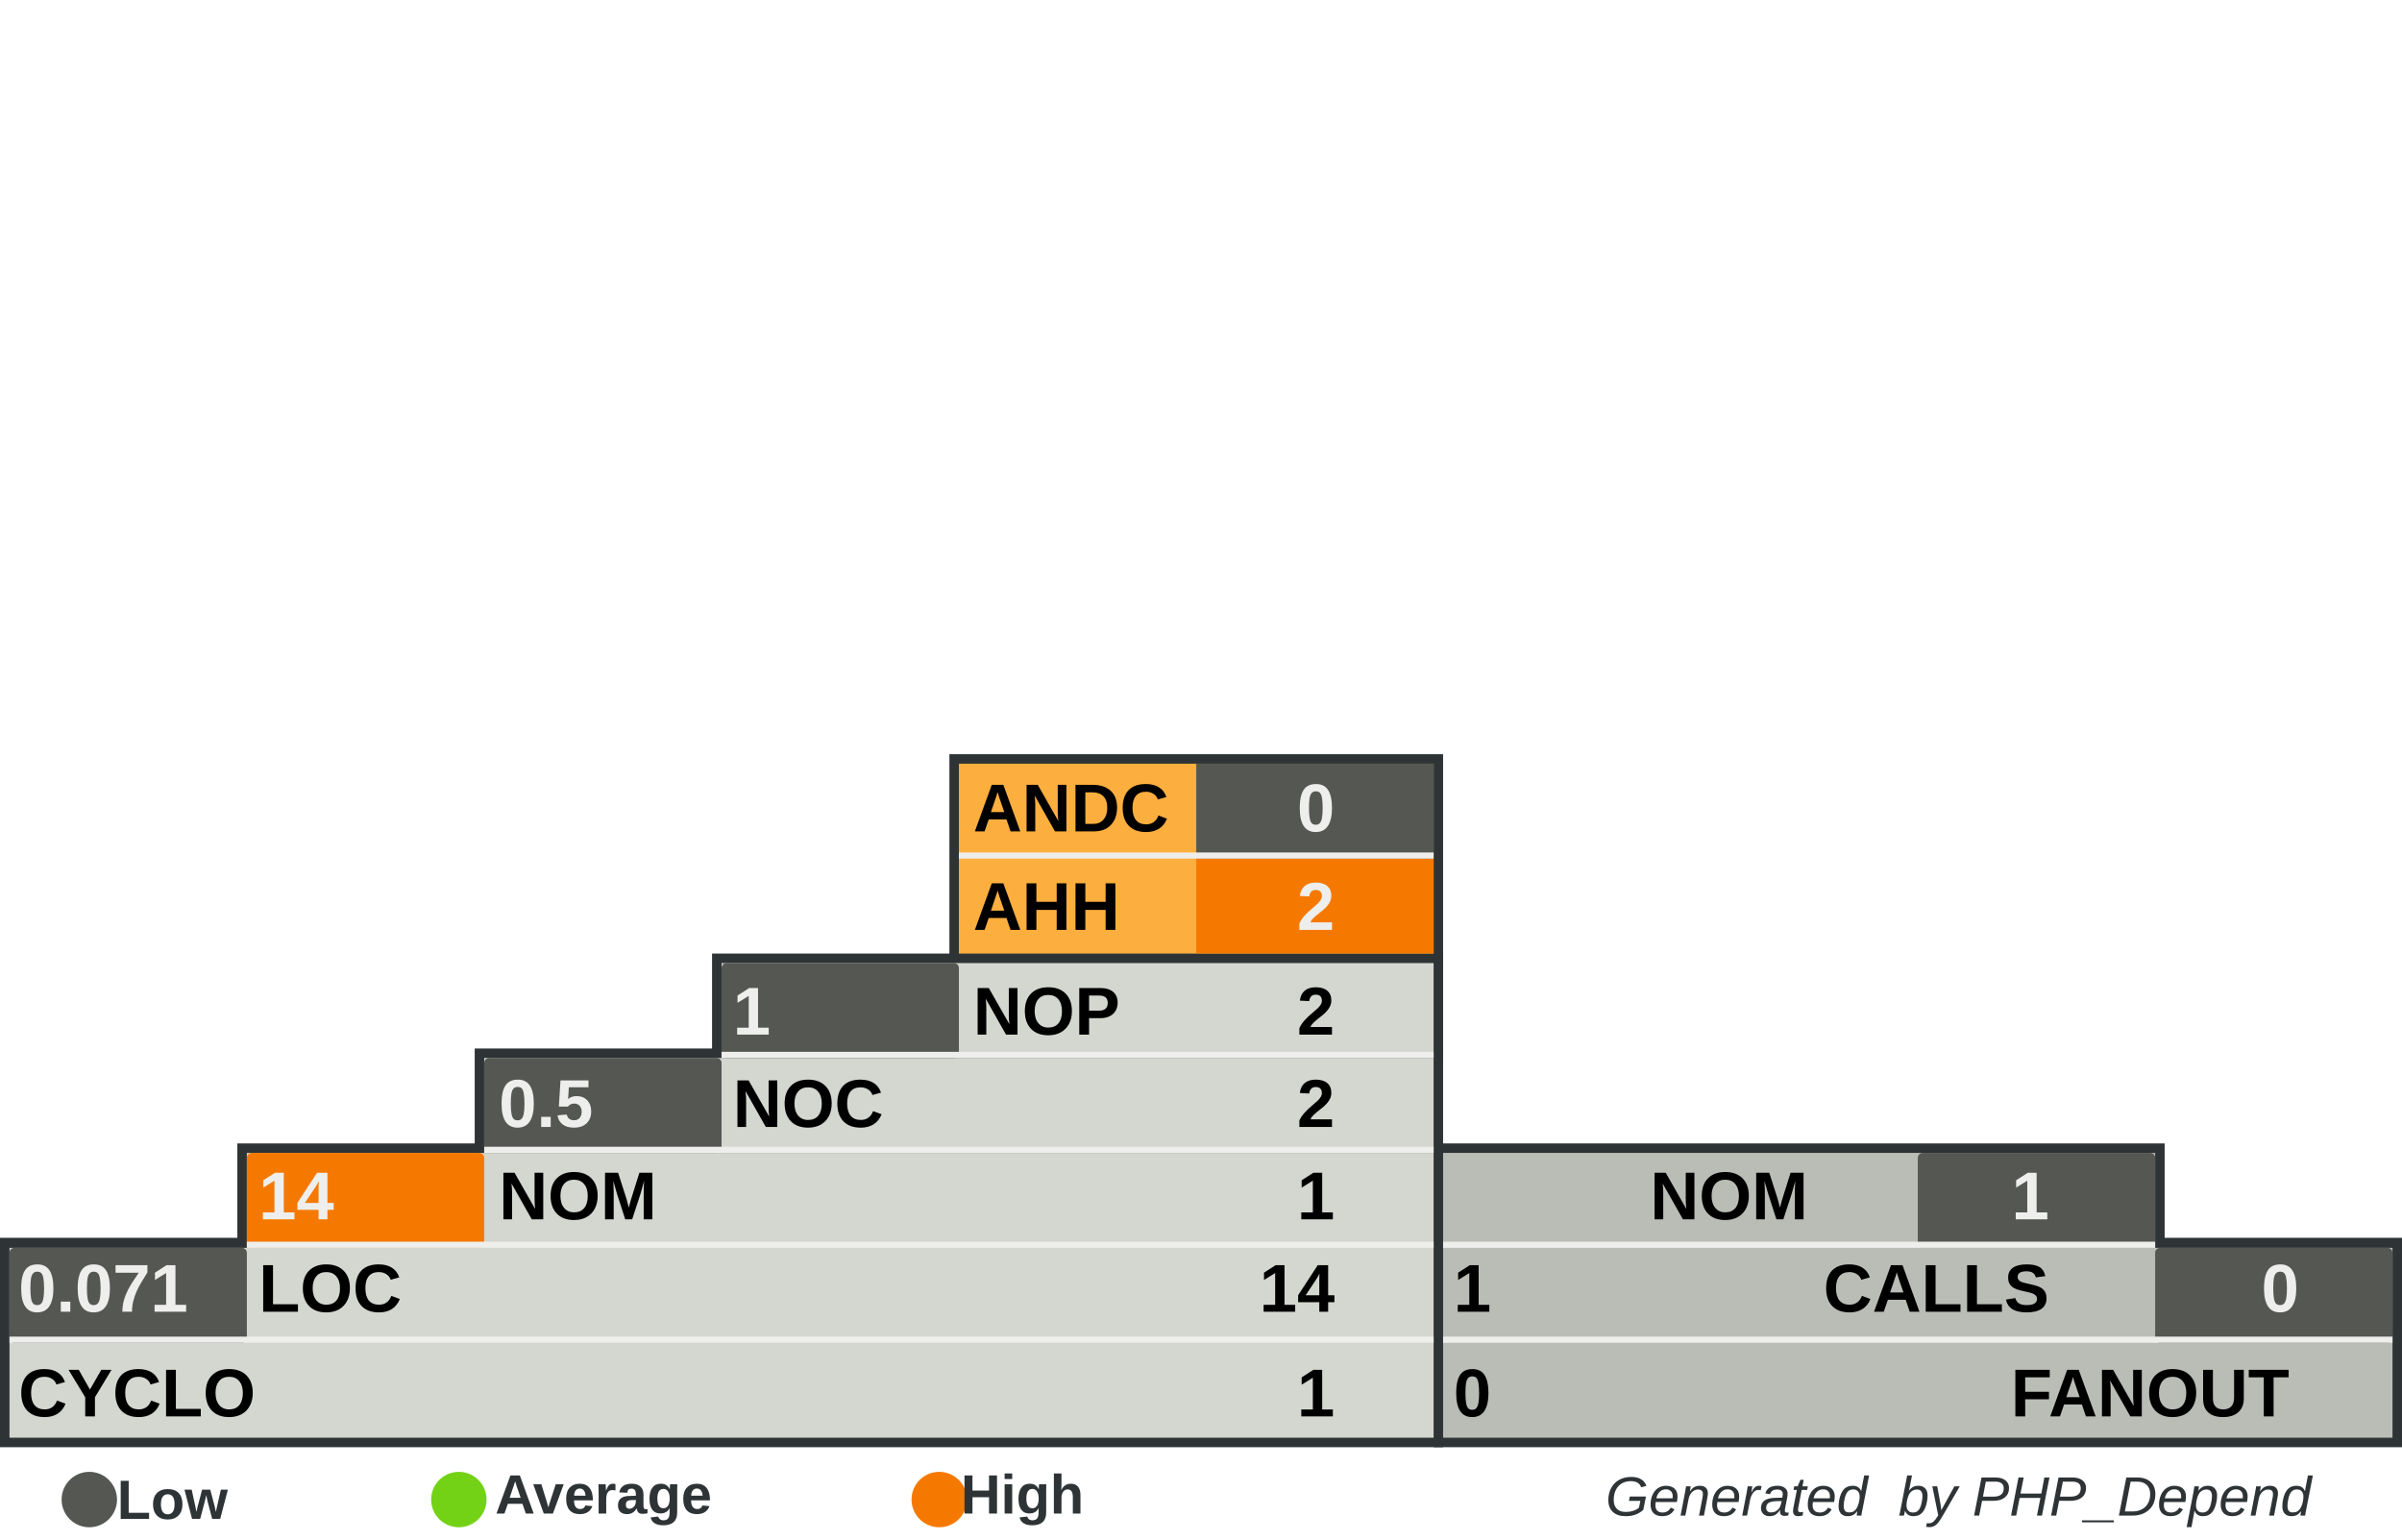
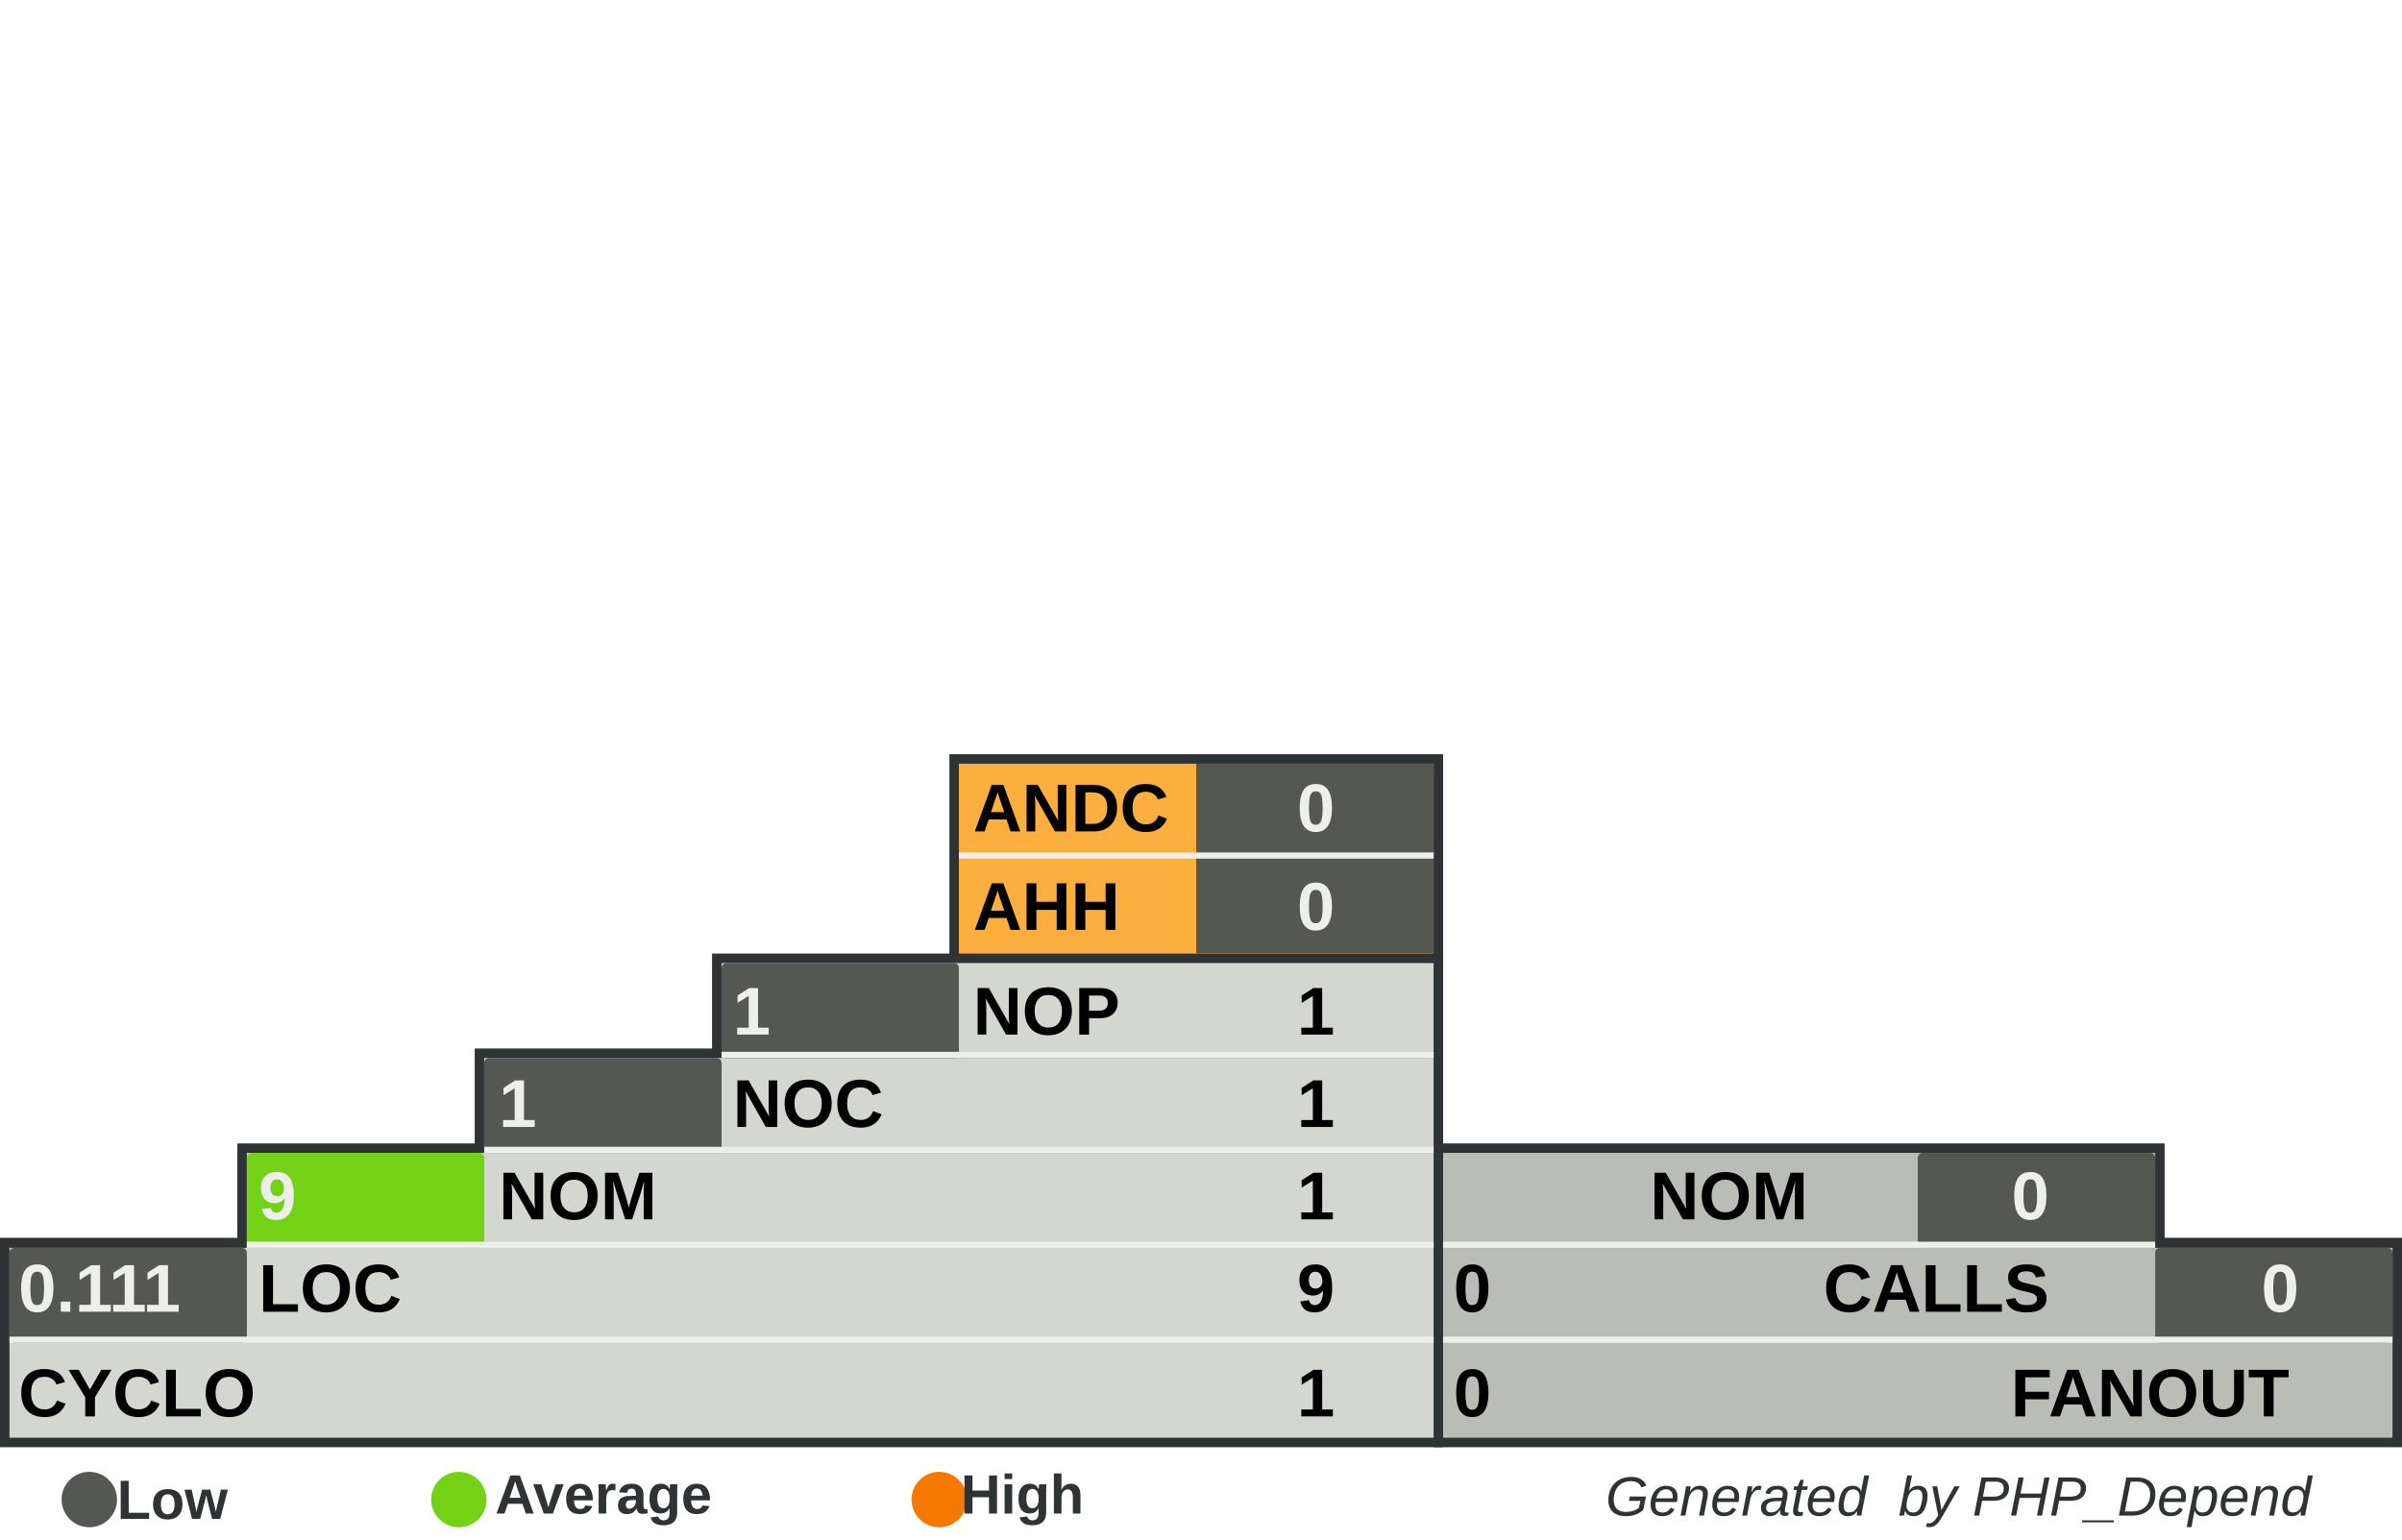
<svg xmlns="http://www.w3.org/2000/svg" width="390" height="250" id="svg5110" version="1.0">
  <defs id="defs5112">
    </defs>
  <g id="layer1">
    <rect style="fill:#555753" width="0" height="0" x="0" y="0" rx="0" ry="0" id="rect8982" xml:id="threshold.low" />
    <rect style="fill:#73d216" width="0" height="0" x="0" y="0" rx="0" ry="0" id="rect8983" xml:id="threshold.average" />
    <rect style="fill:#f57900" width="0" height="0" x="0" y="0" rx="0" ry="0" id="rect2834" xml:id="threshold.high" />
    <rect style="opacity:1;fill:#2e3436;fill-opacity:1;stroke:none;stroke-width:1;stroke-miterlimit:4;stroke-dasharray:none;stroke-opacity:1" id="rect4954" width="118.696" height="16.957" x="232.767" y="185.672" rx="2.978" ry="0" />
    <rect style="opacity:1;fill:#2e3436;fill-opacity:1;stroke:none;stroke-width:1;stroke-miterlimit:4;stroke-dasharray:none;stroke-opacity:1" id="rect4956" width="157.233" height="34" x="232.767" y="201" rx="3.945" ry="0" />
    <rect style="opacity:1;fill:#2e3436;fill-opacity:1;stroke:none;stroke-width:1;stroke-miterlimit:4;stroke-dasharray:none;stroke-opacity:1" id="rect4958" width="80.158" height="33.913" x="154.15" y="122.47" rx="2.011" ry="0" />
    <rect style="opacity:1;fill:#2e3436;fill-opacity:1;stroke:none;stroke-width:1;stroke-miterlimit:4;stroke-dasharray:none;stroke-opacity:1" id="rect4960" width="234.308" height="34" x="0" y="201" rx="5.879" ry="0" />
    <rect style="opacity:1;fill:#2e3436;fill-opacity:1;stroke:none;stroke-width:1;stroke-miterlimit:4;stroke-dasharray:none;stroke-opacity:1" id="rect4962" width="195.771" height="16.957" x="38.538" y="185.672" rx="4.912" ry="0" />
    <rect style="opacity:1;fill:#2e3436;fill-opacity:1;stroke:none;stroke-width:1;stroke-miterlimit:4;stroke-dasharray:none;stroke-opacity:1" id="rect4964" width="157.233" height="16.957" x="77.075" y="170.257" rx="3.945" ry="0" />
    <rect style="opacity:1;fill:#2e3436;fill-opacity:1;stroke:none;stroke-width:1;stroke-miterlimit:4;stroke-dasharray:none;stroke-opacity:1" id="rect4966" width="118.696" height="16.957" x="115.613" y="154.842" rx="2.978" ry="0" />
    <rect style="opacity:1;fill:#d3d7cf;fill-opacity:1;stroke:none;stroke-width:1;stroke-miterlimit:4;stroke-dasharray:none;stroke-opacity:1" id="rect4968" width="231.225" height="30.83" x="1.542" y="202.628" rx="5.801" ry="0" />
    <rect style="opacity:1;fill:#d3d7cf;fill-opacity:1;stroke:none;stroke-width:1;stroke-miterlimit:4;stroke-dasharray:none;stroke-opacity:1" id="rect4970" width="192.688" height="15.415" x="40.079" y="187.214" rx="4.834" ry="0" />
    <rect style="opacity:1;fill:#d3d7cf;fill-opacity:1;stroke:none;stroke-width:1;stroke-miterlimit:4;stroke-dasharray:none;stroke-opacity:1" id="rect4972" width="154.15" height="15.415" x="78.617" y="171.798" rx="3.868" ry="0" />
    <rect style="opacity:1;fill:#d3d7cf;fill-opacity:1;stroke:none;stroke-width:1;stroke-miterlimit:4;stroke-dasharray:none;stroke-opacity:1" id="rect4974" width="115.613" height="15.415" x="117.154" y="156.383" rx="2.901" ry="0" />
    <rect style="opacity:1;fill:#fcaf3e;fill-opacity:1;stroke:none;stroke-width:1;stroke-miterlimit:4;stroke-dasharray:none;stroke-opacity:1" id="rect4976" width="77.075" height="30.83" x="155.692" y="124.012" rx="1.934" ry="0" />
    <rect style="opacity:1;fill:#babdb6;fill-opacity:1;stroke:none;stroke-width:1;stroke-miterlimit:4;stroke-dasharray:none;stroke-opacity:1" id="rect4978" width="154.15" height="30.83" x="234.308" y="202.628" rx="3.868" ry="0" />
    <rect style="opacity:1;fill:#babdb6;fill-opacity:1;stroke:none;stroke-width:1;stroke-miterlimit:4;stroke-dasharray:none;stroke-opacity:1" id="rect4980" width="115.613" height="15.415" x="234.308" y="187.213" rx="2.901" ry="0" />
    <rect style="opacity:1;fill:#555753;fill-opacity:1;stroke:none;stroke-width:1;stroke-miterlimit:4;stroke-dasharray:none;stroke-opacity:1" id="rect4982" xml:id="rect.andc" width="38.538" height="15.43" x="194.229" y="124.012" rx="0.967" ry="0" />
-     <rect style="opacity:1;fill:#f57900;fill-opacity:1;stroke:none;stroke-width:1;stroke-miterlimit:4;stroke-dasharray:none;stroke-opacity:1" id="rect2851" xml:id="rect.ahh" width="38.538" height="15.4" x="194.229" y="139.412" rx="0.967" ry="0" />
+     <rect style="opacity:1;fill:#555753;fill-opacity:1;stroke:none;stroke-width:1;stroke-miterlimit:4;stroke-dasharray:none;stroke-opacity:1" id="rect2851" xml:id="rect.ahh" width="38.538" height="15.4" x="194.229" y="139.412" rx="0.967" ry="0" />
    <rect style="opacity:1;fill:#555753;fill-opacity:1;stroke:none;stroke-width:1;stroke-miterlimit:4;stroke-dasharray:none;stroke-opacity:1" id="rect4984" xml:id="rect.noc-nop" width="38.538" height="15.415" x="117.154" y="156.383" rx="0.806" />
    <rect style="opacity:1;fill:#555753;fill-opacity:1;stroke:none;stroke-width:1;stroke-miterlimit:4;stroke-dasharray:none;stroke-opacity:1" id="rect4986" xml:id="rect.nom-noc" width="38.538" height="15.415" x="78.617" y="171.798" rx="0.806" />
-     <rect style="opacity:1;fill:#f57900;fill-opacity:1;stroke:none;stroke-width:1;stroke-miterlimit:4;stroke-dasharray:none;stroke-opacity:1" id="rect4988" xml:id="rect.loc-nom" width="38.538" height="15.415" x="40.079" y="187.213" rx="0.806" />
+     <rect style="opacity:1;fill:#73d216;fill-opacity:1;stroke:none;stroke-width:1;stroke-miterlimit:4;stroke-dasharray:none;stroke-opacity:1" id="rect4988" xml:id="rect.loc-nom" width="38.538" height="15.415" x="40.079" y="187.213" rx="0.806" />
    <rect style="opacity:1;fill:#555753;fill-opacity:1;stroke:none;stroke-width:1;stroke-miterlimit:4;stroke-dasharray:none;stroke-opacity:1" id="rect4990" xml:id="rect.cyclo-loc" width="38.538" height="15.415" x="1.542" y="202.628" rx="0.806" />
    <rect style="opacity:1;fill:#555753;fill-opacity:1;stroke:none;stroke-width:1;stroke-miterlimit:4;stroke-dasharray:none;stroke-opacity:1" id="rect4992" xml:id="rect.calls-nom" width="38.538" height="15.415" x="311.383" y="187.213" rx="0.806" />
    <rect style="opacity:1;fill:#555753;fill-opacity:1;stroke:none;stroke-width:1;stroke-miterlimit:4;stroke-dasharray:none;stroke-opacity:1" id="rect4994" xml:id="rect.fanout-calls" width="38.538" height="15.415" x="349.921" y="202.628" rx="0.806" />
    <rect style="opacity:1;fill:#eeeeec;fill-opacity:1;stroke:none;stroke-width:1;stroke-miterlimit:4;stroke-dasharray:none;stroke-opacity:1" id="rect4996" width="231.225" height="1" x="1.542" y="217.043" rx="5.801" ry="0" />
    <rect style="opacity:1;fill:#eeeeec;fill-opacity:1;stroke:none;stroke-width:1;stroke-miterlimit:4;stroke-dasharray:none;stroke-opacity:1" id="rect4998" width="192.688" height="1" x="40.079" y="201.628" rx="4.834" ry="0" />
    <rect style="opacity:1;fill:#eeeeec;fill-opacity:1;stroke:none;stroke-width:1;stroke-miterlimit:4;stroke-dasharray:none;stroke-opacity:1" id="rect5000" width="154.15" height="1" x="78.617" y="186.213" rx="3.868" ry="0" />
    <rect style="opacity:1;fill:#eeeeec;fill-opacity:1;stroke:none;stroke-width:1;stroke-miterlimit:4;stroke-dasharray:none;stroke-opacity:1" id="rect5002" width="115.613" height="1" x="117.154" y="170.798" rx="2.901" ry="0" />
    <rect style="opacity:1;fill:#eeeeec;fill-opacity:1;stroke:none;stroke-width:1;stroke-miterlimit:4;stroke-dasharray:none;stroke-opacity:1" id="rect5004" width="115.613" height="1" x="234.308" y="201.628" rx="2.901" ry="0" />
    <rect style="opacity:1;fill:#eeeeec;fill-opacity:1;stroke:none;stroke-width:1;stroke-miterlimit:4;stroke-dasharray:none;stroke-opacity:1" id="rect5006" width="154.15" height="1" x="234.308" y="217.043" rx="3.868" ry="0" />
    <rect style="opacity:1;fill:#eeeeec;fill-opacity:1;stroke:none;stroke-width:1;stroke-miterlimit:4;stroke-dasharray:none;stroke-opacity:1" id="rect5008" width="77.075" height="1" x="155.692" y="138.427" rx="1.934" ry="0" />
    <text xml:space="preserve" style="font-size:11px;font-style:normal;font-variant:normal;font-weight:bold;font-stretch:normal;fill:#000000;fill-opacity:1;stroke:none;stroke-width:1px;stroke-linecap:butt;stroke-linejoin:miter;stroke-opacity:1;font-family:Arial" x="158" y="135" title="Average Number of Derived Classes" id="text5010">
      <tspan title="Average Number of Derived Classes" id="tspan5012" x="158" y="135">ANDC</tspan>
    </text>
    <text xml:space="preserve" style="font-size:11px;font-style:normal;font-variant:normal;font-weight:bold;font-stretch:normal;fill:#000000;fill-opacity:1;stroke:none;stroke-width:1px;stroke-linecap:butt;stroke-linejoin:miter;stroke-opacity:1;font-family:Arial" x="158" y="151" title="Average Hierarchy Height" id="text5014">
      <tspan title="Average Hierarchy Height" id="tspan5016" x="158" y="151">AHH</tspan>
    </text>
    <text xml:space="preserve" style="font-size:11px;font-style:normal;font-variant:normal;font-weight:bold;font-stretch:normal;fill:#000000;fill-opacity:1;stroke:none;stroke-width:1px;stroke-linecap:butt;stroke-linejoin:miter;stroke-opacity:1;font-family:Arial" x="158" y="168" title="Number Of Packages" id="text5018">
      <tspan title="Number Of Packages" id="tspan5020" x="158" y="168">NOP</tspan>
    </text>
    <text xml:space="preserve" style="font-size:11px;font-style:normal;font-variant:normal;font-weight:bold;font-stretch:normal;fill:#000000;fill-opacity:1;stroke:none;stroke-width:1px;stroke-linecap:butt;stroke-linejoin:miter;stroke-opacity:1;font-family:Arial" x="119" y="183" id="text5022" title="Number Of Classes" transform="scale(0.9999985,1.000001)">
      <tspan title="Number Of Classes" id="tspan5024" x="119" y="183">NOC</tspan>
    </text>
    <text xml:space="preserve" style="font-size:11px;font-style:normal;font-variant:normal;font-weight:bold;font-stretch:normal;fill:#000000;fill-opacity:1;stroke:none;stroke-width:1px;stroke-linecap:butt;stroke-linejoin:miter;stroke-opacity:1;font-family:Arial" x="81" y="198" id="text5026" title="Number Of Methods (Methods+Functions)" transform="scale(0.9999985,1.000001)">
      <tspan title="Number Of Methods (Methods+Functions)" id="tspan5028" x="81" y="198">NOM</tspan>
    </text>
    <text xml:space="preserve" style="font-size:11px;font-style:normal;font-variant:normal;font-weight:bold;font-stretch:normal;fill:#000000;fill-opacity:1;stroke:none;stroke-width:1px;stroke-linecap:butt;stroke-linejoin:miter;stroke-opacity:1;font-family:Arial" x="42" y="213" id="text5030" title="Lines Of Code (Non Comment and Non Whitespace Lines)" transform="scale(0.9999985,1.000001)">
      <tspan title="Lines Of Code (Non Comment and Non Whitespace Lines)" id="tspan5032" x="42" y="213">LOC</tspan>
    </text>
    <text xml:space="preserve" style="font-size:11px;font-style:normal;font-variant:normal;font-weight:bold;font-stretch:normal;fill:#000000;fill-opacity:1;stroke:none;stroke-width:1px;stroke-linecap:butt;stroke-linejoin:miter;stroke-opacity:1;font-family:Arial" x="3" y="230" id="text5034" title="Cyclomatic Complexity" transform="scale(0.9999985,1.000001)">
      <tspan title="Cyclomatic Complexity" id="tspan5036" x="3" y="230">CYCLO</tspan>
    </text>
    <text xml:space="preserve" style="font-size:11px;font-style:normal;font-variant:normal;font-weight:bold;font-stretch:normal;text-align:end;text-anchor:end;fill:#000000;fill-opacity:1;stroke:none;stroke-width:1px;stroke-linecap:butt;stroke-linejoin:miter;stroke-opacity:1;font-family:Arial" x="308.858" y="198" id="text5038" title="Number Of Methods (Methods+Functions)" transform="scale(0.9999985,1.000001)">
      <tspan title="Number Of Methods (Methods+Functions)" id="tspan5040" x="308.858" y="198">NOM</tspan>
    </text>
    <text xml:space="preserve" style="font-size:11px;font-style:normal;font-variant:normal;font-weight:bold;font-stretch:normal;text-anchor:end;fill:#000000;fill-opacity:1;stroke:none;stroke-width:1px;stroke-linecap:butt;stroke-linejoin:miter;stroke-opacity:1;font-family:Arial" x="348" y="213" id="text5042" title="Number of Operation Calls" transform="scale(0.9999985,1.000001)">
      <tspan title="Number of Operation Calls" id="tspan5044" x="348" y="213">CALLS</tspan>
    </text>
    <text xml:space="preserve" style="font-size:11px;font-style:normal;font-variant:normal;font-weight:bold;font-stretch:normal;text-anchor:end;fill:#000000;fill-opacity:1;stroke:none;stroke-width:1px;stroke-linecap:butt;stroke-linejoin:miter;stroke-opacity:1;font-family:Arial" x="387" y="230" id="text5046" title="Number of Called Classes" transform="scale(0.9999985,1.000001)">
      <tspan title="Number of Called Classes" id="tspan5048" x="387" y="230">FANOUT</tspan>
    </text>
    <text xml:space="preserve" style="font-size:11px;font-style:normal;font-variant:normal;font-weight:bold;font-stretch:normal;fill:#000000;fill-opacity:1;stroke:none;stroke-width:1px;stroke-linecap:butt;stroke-linejoin:miter;stroke-opacity:1;font-family:Arial" title="Number of Called Classes" x="236" y="230" id="text5050" transform="scale(0.9999985,1.000001)">
      <tspan title="Number of Called Classes" id="tspan5052" xml:id="pdepend.fanout" x="236" y="230">0</tspan>
    </text>
    <text xml:space="preserve" style="font-size:11px;font-style:normal;font-variant:normal;font-weight:bold;font-stretch:normal;fill:#000000;fill-opacity:1;stroke:none;stroke-width:1px;stroke-linecap:butt;stroke-linejoin:miter;stroke-opacity:1;font-family:Arial" title="Number of Operation Calls" x="236" y="213" id="text5054" transform="scale(0.9999985,1.000001)">
-       <tspan title="Number of Operation Calls" id="tspan5056" xml:id="pdepend.calls" x="236" y="213">1</tspan>
+       <tspan title="Number of Operation Calls" id="tspan5056" xml:id="pdepend.calls" x="236" y="213">0</tspan>
    </text>
    <text xml:space="preserve" style="font-size:11px;font-style:normal;font-variant:normal;font-weight:bold;font-stretch:normal;text-anchor:end;fill:#000000;fill-opacity:1;stroke:none;stroke-width:1px;stroke-linecap:butt;stroke-linejoin:miter;stroke-opacity:1;font-family:Arial" title="Cyclomatic Complexity" x="232" y="230" id="text5058" transform="scale(0.9999985,1.000001)">
      <tspan title="Cyclomatic Complexity" id="tspan5060" xml:id="pdepend.cyclo" x="232" y="230">1</tspan>
    </text>
    <text xml:space="preserve" style="font-size:11px;font-style:normal;font-variant:normal;font-weight:bold;font-stretch:normal;text-anchor:end;fill:#000000;fill-opacity:1;stroke:none;stroke-width:1px;stroke-linecap:butt;stroke-linejoin:miter;stroke-opacity:1;font-family:Arial" title="Lines Of Code (Non Comment and Non Whitespace Lines)" x="232" y="213" id="text5062" transform="scale(0.9999985,1.000001)">
-       <tspan xml:id="pdepend.loc" title="Lines Of Code (Non Comment and Non Whitespace Lines)" id="tspan5064" x="232" y="213">14</tspan>
+       <tspan xml:id="pdepend.loc" title="Lines Of Code (Non Comment and Non Whitespace Lines)" id="tspan5064" x="232" y="213">9</tspan>
    </text>
    <text xml:space="preserve" style="font-size:11px;font-style:normal;font-variant:normal;font-weight:bold;font-stretch:normal;text-anchor:end;fill:#000000;fill-opacity:1;stroke:none;stroke-width:1px;stroke-linecap:butt;stroke-linejoin:miter;stroke-opacity:1;font-family:Arial" title="Number Of Methods (Methods+Functions)" x="232" y="198" id="text5066" transform="scale(0.9999985,1.000001)">
      <tspan title="Number Of Methods (Methods+Functions)" id="tspan5068" xml:id="pdepend.nom" x="232" y="198">1</tspan>
    </text>
    <text xml:space="preserve" style="font-size:11px;font-style:normal;font-variant:normal;font-weight:bold;font-stretch:normal;text-anchor:end;fill:#000000;fill-opacity:1;stroke:none;stroke-width:1px;stroke-linecap:butt;stroke-linejoin:miter;stroke-opacity:1;font-family:Arial" title="Number Of Packages" x="232" y="168" id="text5070" transform="scale(0.9999985,1.000001)">
-       <tspan title="Number Of Packages" id="tspan5072" xml:id="pdepend.nop" x="232" y="168">2</tspan>
+       <tspan title="Number Of Packages" id="tspan5072" xml:id="pdepend.nop" x="232" y="168">1</tspan>
    </text>
    <text xml:space="preserve" style="font-size:11px;font-style:normal;font-variant:normal;font-weight:bold;font-stretch:normal;text-anchor:end;fill:#000000;fill-opacity:1;stroke:none;stroke-width:1px;stroke-linecap:butt;stroke-linejoin:miter;stroke-opacity:1;font-family:Arial" title="Number Of Classes" x="232" y="183" id="text5074" transform="scale(0.9999985,1.000001)">
-       <tspan title="Number Of Classes" id="tspan5076" xml:id="pdepend.noc" x="232" y="183">2</tspan>
+       <tspan title="Number Of Classes" id="tspan5076" xml:id="pdepend.noc" x="232" y="183">1</tspan>
    </text>
    <text xml:space="preserve" style="font-size:11px;font-style:normal;font-variant:normal;font-weight:bold;font-stretch:normal;text-anchor:end;fill:#eeeeec;fill-opacity:1;stroke:none;stroke-width:1px;stroke-linecap:butt;stroke-linejoin:miter;stroke-opacity:1;font-family:Arial" title="Average Number of Derived Classes" x="232" y="135" id="text5078" transform="scale(0.9999985,1.000001)">
      <tspan title="Average Number of Derived Classes" id="tspan5080" xml:id="pdepend.andc" x="232" y="135">0</tspan>
    </text>
    <text xml:space="preserve" style="font-size:11px;font-style:normal;font-variant:normal;font-weight:bold;font-stretch:normal;text-anchor:end;fill:#eeeeec;fill-opacity:1;stroke:none;stroke-width:1px;stroke-linecap:butt;stroke-linejoin:miter;stroke-opacity:1;font-family:Arial" title="Average Hierarchy Height" x="232" y="151" id="text5082" transform="scale(0.9999985,1.000001)">
-       <tspan title="Average Hierarchy Height" id="tspan5084" xml:id="pdepend.ahh" x="232" y="151">2</tspan>
+       <tspan title="Average Hierarchy Height" id="tspan5084" xml:id="pdepend.ahh" x="232" y="151">0</tspan>
    </text>
    <text xml:space="preserve" style="font-size:11px;font-style:normal;font-variant:normal;font-weight:bold;font-stretch:normal;fill:#eeeeec;fill-opacity:1;stroke:none;stroke-width:1px;stroke-linecap:butt;stroke-linejoin:miter;stroke-opacity:1;font-family:Arial" title="Ratio: Number of Classes / Number of Packages" x="119" y="168" id="text5086" transform="scale(0.9999985,1.000001)">
      <tspan title="Ratio: Number of Classes / Number of Packages" id="tspan5088" xml:id="pdepend.noc-nop" x="119" y="168">1</tspan>
    </text>
    <text xml:space="preserve" style="font-size:11px;font-style:normal;font-variant:normal;font-weight:bold;font-stretch:normal;fill:#eeeeec;fill-opacity:1;stroke:none;stroke-width:1px;stroke-linecap:butt;stroke-linejoin:miter;stroke-opacity:1;font-family:Arial" title="Ratio: Number of Methods / Number of Classes" x="81" y="183" id="text5090" transform="scale(0.9999985,1.000001)">
-       <tspan title="Ratio: Number of Methods / Number of Classes" id="tspan5092" xml:id="pdepend.nom-noc" x="81" y="183">0.5</tspan>
+       <tspan title="Ratio: Number of Methods / Number of Classes" id="tspan5092" xml:id="pdepend.nom-noc" x="81" y="183">1</tspan>
    </text>
    <text xml:space="preserve" style="font-size:11px;font-style:normal;font-variant:normal;font-weight:bold;font-stretch:normal;fill:#eeeeec;fill-opacity:1;stroke:none;stroke-width:1px;stroke-linecap:butt;stroke-linejoin:miter;stroke-opacity:1;font-family:Arial" title="Ratio: Lines of Code / Number of Methods" x="42" y="198" id="text5094" transform="scale(0.9999985,1.000001)">
-       <tspan title="Ratio: Lines of Code / Number of Methods" id="tspan5096" xml:id="pdepend.loc-nom" x="42" y="198">14</tspan>
+       <tspan title="Ratio: Lines of Code / Number of Methods" id="tspan5096" xml:id="pdepend.loc-nom" x="42" y="198">9</tspan>
    </text>
    <text xml:space="preserve" style="font-size:11px;font-style:normal;font-variant:normal;font-weight:bold;font-stretch:normal;fill:#eeeeec;fill-opacity:1;stroke:none;stroke-width:1px;stroke-linecap:butt;stroke-linejoin:miter;stroke-opacity:1;font-family:Arial" title="Ratio: Cyclomatic Complexity / Lines of Code" x="3" y="213" id="text5098" transform="scale(0.9999985,1.000001)">
-       <tspan title="Ratio: Cyclomatic Complexity / Lines of Code" id="tspan5100" xml:id="pdepend.cyclo-loc" x="3" y="213">0.071</tspan>
+       <tspan title="Ratio: Cyclomatic Complexity / Lines of Code" id="tspan5100" xml:id="pdepend.cyclo-loc" x="3" y="213">0.111</tspan>
    </text>
    <text xml:space="preserve" style="font-size:11px;font-style:normal;font-variant:normal;font-weight:bold;font-stretch:normal;text-anchor:end;fill:#eeeeec;fill-opacity:1;stroke:none;stroke-width:1px;stroke-linecap:butt;stroke-linejoin:miter;stroke-opacity:1;font-family:Arial" title="Ratio: Number of Called Classes(FANOUT) / Number of Operation Calls" x="388.563" y="213" id="text5102" transform="scale(0.9999985,1.000001)">
      <tspan title="Ratio: Number of Called Classes(FANOUT) / Number of Operation Calls" id="tspan5104" xml:id="pdepend.fanout-calls" x="388.563" y="213">0</tspan>
    </text>
    <text xml:space="preserve" style="font-size:11px;font-style:normal;font-variant:normal;font-weight:bold;font-stretch:normal;text-anchor:end;fill:#eeeeec;fill-opacity:1;stroke:none;stroke-width:1px;stroke-linecap:butt;stroke-linejoin:miter;stroke-opacity:1;font-family:Arial" title="Ratio: Number of Operation Calls / Number of Methods (Methods+Functions)" x="348" y="198" id="text5106" transform="scale(0.9999985,1.000001)">
-       <tspan title="Ratio: Number of Operation Calls / Number of Methods (Methods+Functions)" id="tspan5108" xml:id="pdepend.calls-nom" x="348" y="198">1</tspan>
+       <tspan title="Ratio: Number of Operation Calls / Number of Methods (Methods+Functions)" id="tspan5108" xml:id="pdepend.calls-nom" x="348" y="198">0</tspan>
    </text>
    <text xml:space="preserve" style="font-size:8px;font-style:normal;font-variant:normal;font-weight:bold;font-stretch:normal;text-align:end;text-anchor:end;fill:#2e3436;fill-opacity:1;stroke:none;stroke-width:1px;stroke-linecap:butt;stroke-linejoin:miter;stroke-opacity:1;font-family:Arial" x="386.395" y="246.106" id="text2692">
      <tspan id="tspan2694" x="386.395" y="246.106" style="font-size:9px;font-style:italic;font-variant:normal;font-weight:normal;font-stretch:normal;text-align:end;text-anchor:end;fill:#2e3436;font-family:Arial;">Generated  by PHP_Depend</tspan>
    </text>
    <path style="opacity:1;fill:#555753;fill-opacity:1;stroke:none;stroke-width:1;stroke-miterlimit:4;stroke-dasharray:none;stroke-opacity:1" id="path3780" d="M 65.333,285.667 A 12,10.333 0 1 1 41.333,285.667 A 12,10.333 0 1 1 65.333,285.667 z" transform="matrix(0.375,0,0,0.4354839,-5.5,119.0968)" />
    <text xml:space="preserve" style="font-size:8px;font-style:normal;font-weight:bold;text-align:center;text-anchor:middle;fill:#2e3436;fill-opacity:1;stroke:none;stroke-width:1px;stroke-linecap:butt;stroke-linejoin:miter;stroke-opacity:1;font-family:URW Chancery L;" x="32.387" y="246.642" id="text3782">
      <tspan id="tspan3784" x="32.387" y="246.642" style="font-size:9px;font-style:normal;font-variant:normal;font-weight:bold;font-stretch:normal;fill:#2e3436;font-family:Arial;">Low</tspan>
    </text>
    <path style="opacity:1;fill:#73d216;fill-opacity:1;stroke:none;stroke-width:1;stroke-miterlimit:4;stroke-dasharray:none;stroke-opacity:1" id="path3786" d="M 65.333,285.667 A 12,10.333 0 1 1 41.333,285.667 A 12,10.333 0 1 1 65.333,285.667 z" transform="matrix(0.375,0,0,0.4354839,54.5,119.0968)" />
    <text xml:space="preserve" style="font-size:8px;font-style:normal;font-weight:bold;text-align:center;text-anchor:middle;fill:#2e3436;fill-opacity:1;stroke:none;stroke-width:1px;stroke-linecap:butt;stroke-linejoin:miter;stroke-opacity:1;font-family:URW Chancery L;" x="102.387" y="245.774" id="text3788">
      <tspan id="tspan3790" x="102.387" y="245.774" style="font-size:9px;font-style:normal;font-variant:normal;font-weight:bold;font-stretch:normal;fill:#2e3436;font-family:Arial;">Average</tspan>
    </text>
    <path style="opacity:1;fill:#f57900;fill-opacity:1;stroke:none;stroke-width:1;stroke-miterlimit:4;stroke-dasharray:none;stroke-opacity:1" id="path3792" d="M 65.333,285.667 A 12,10.333 0 1 1 41.333,285.667 A 12,10.333 0 1 1 65.333,285.667 z" transform="matrix(0.375,0,0,0.4354839,132.5,119.0968)" />
    <text xml:space="preserve" style="font-size:8px;font-style:normal;font-weight:bold;text-align:center;text-anchor:middle;fill:#2e3436;fill-opacity:1;stroke:none;stroke-width:1px;stroke-linecap:butt;stroke-linejoin:miter;stroke-opacity:1;font-family:URW Chancery L;" x="170.387" y="245.774" id="text3794">
      <tspan id="tspan3796" x="170.387" y="245.774" style="font-size:9px;font-style:normal;font-variant:normal;font-weight:bold;font-stretch:normal;fill:#2e3436;font-family:Arial;">High</tspan>
    </text>
  </g>
</svg>
